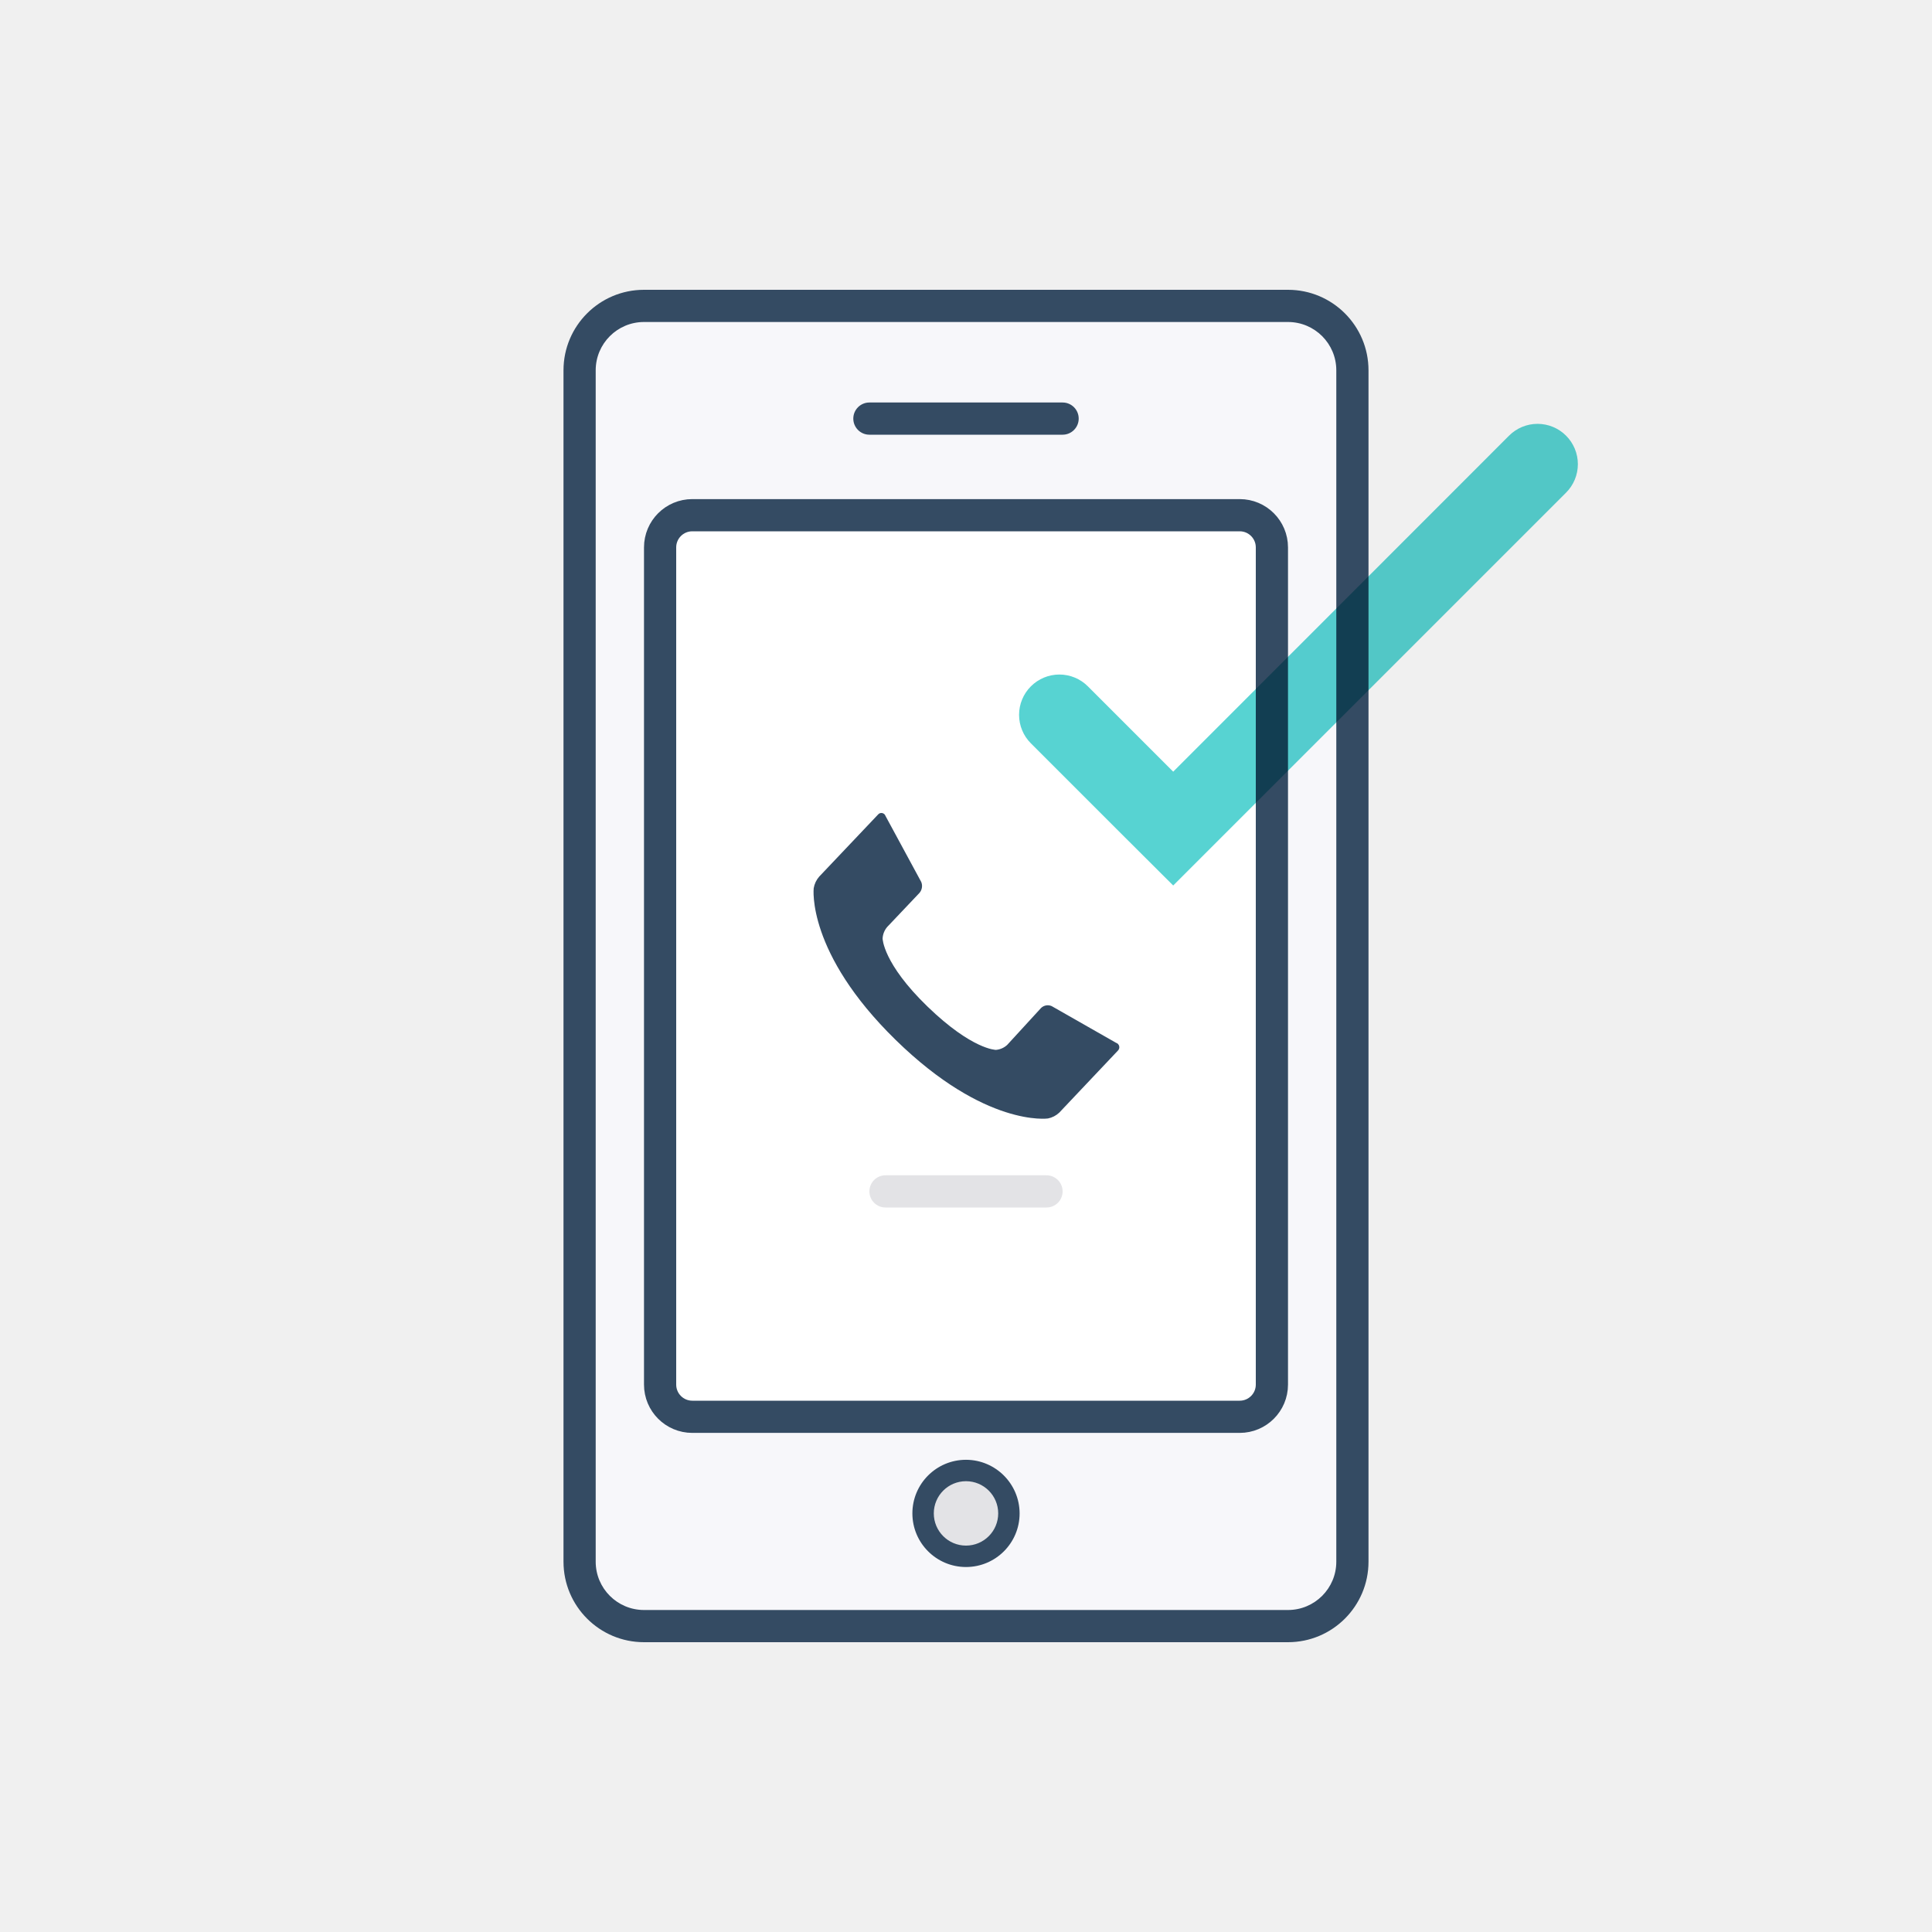
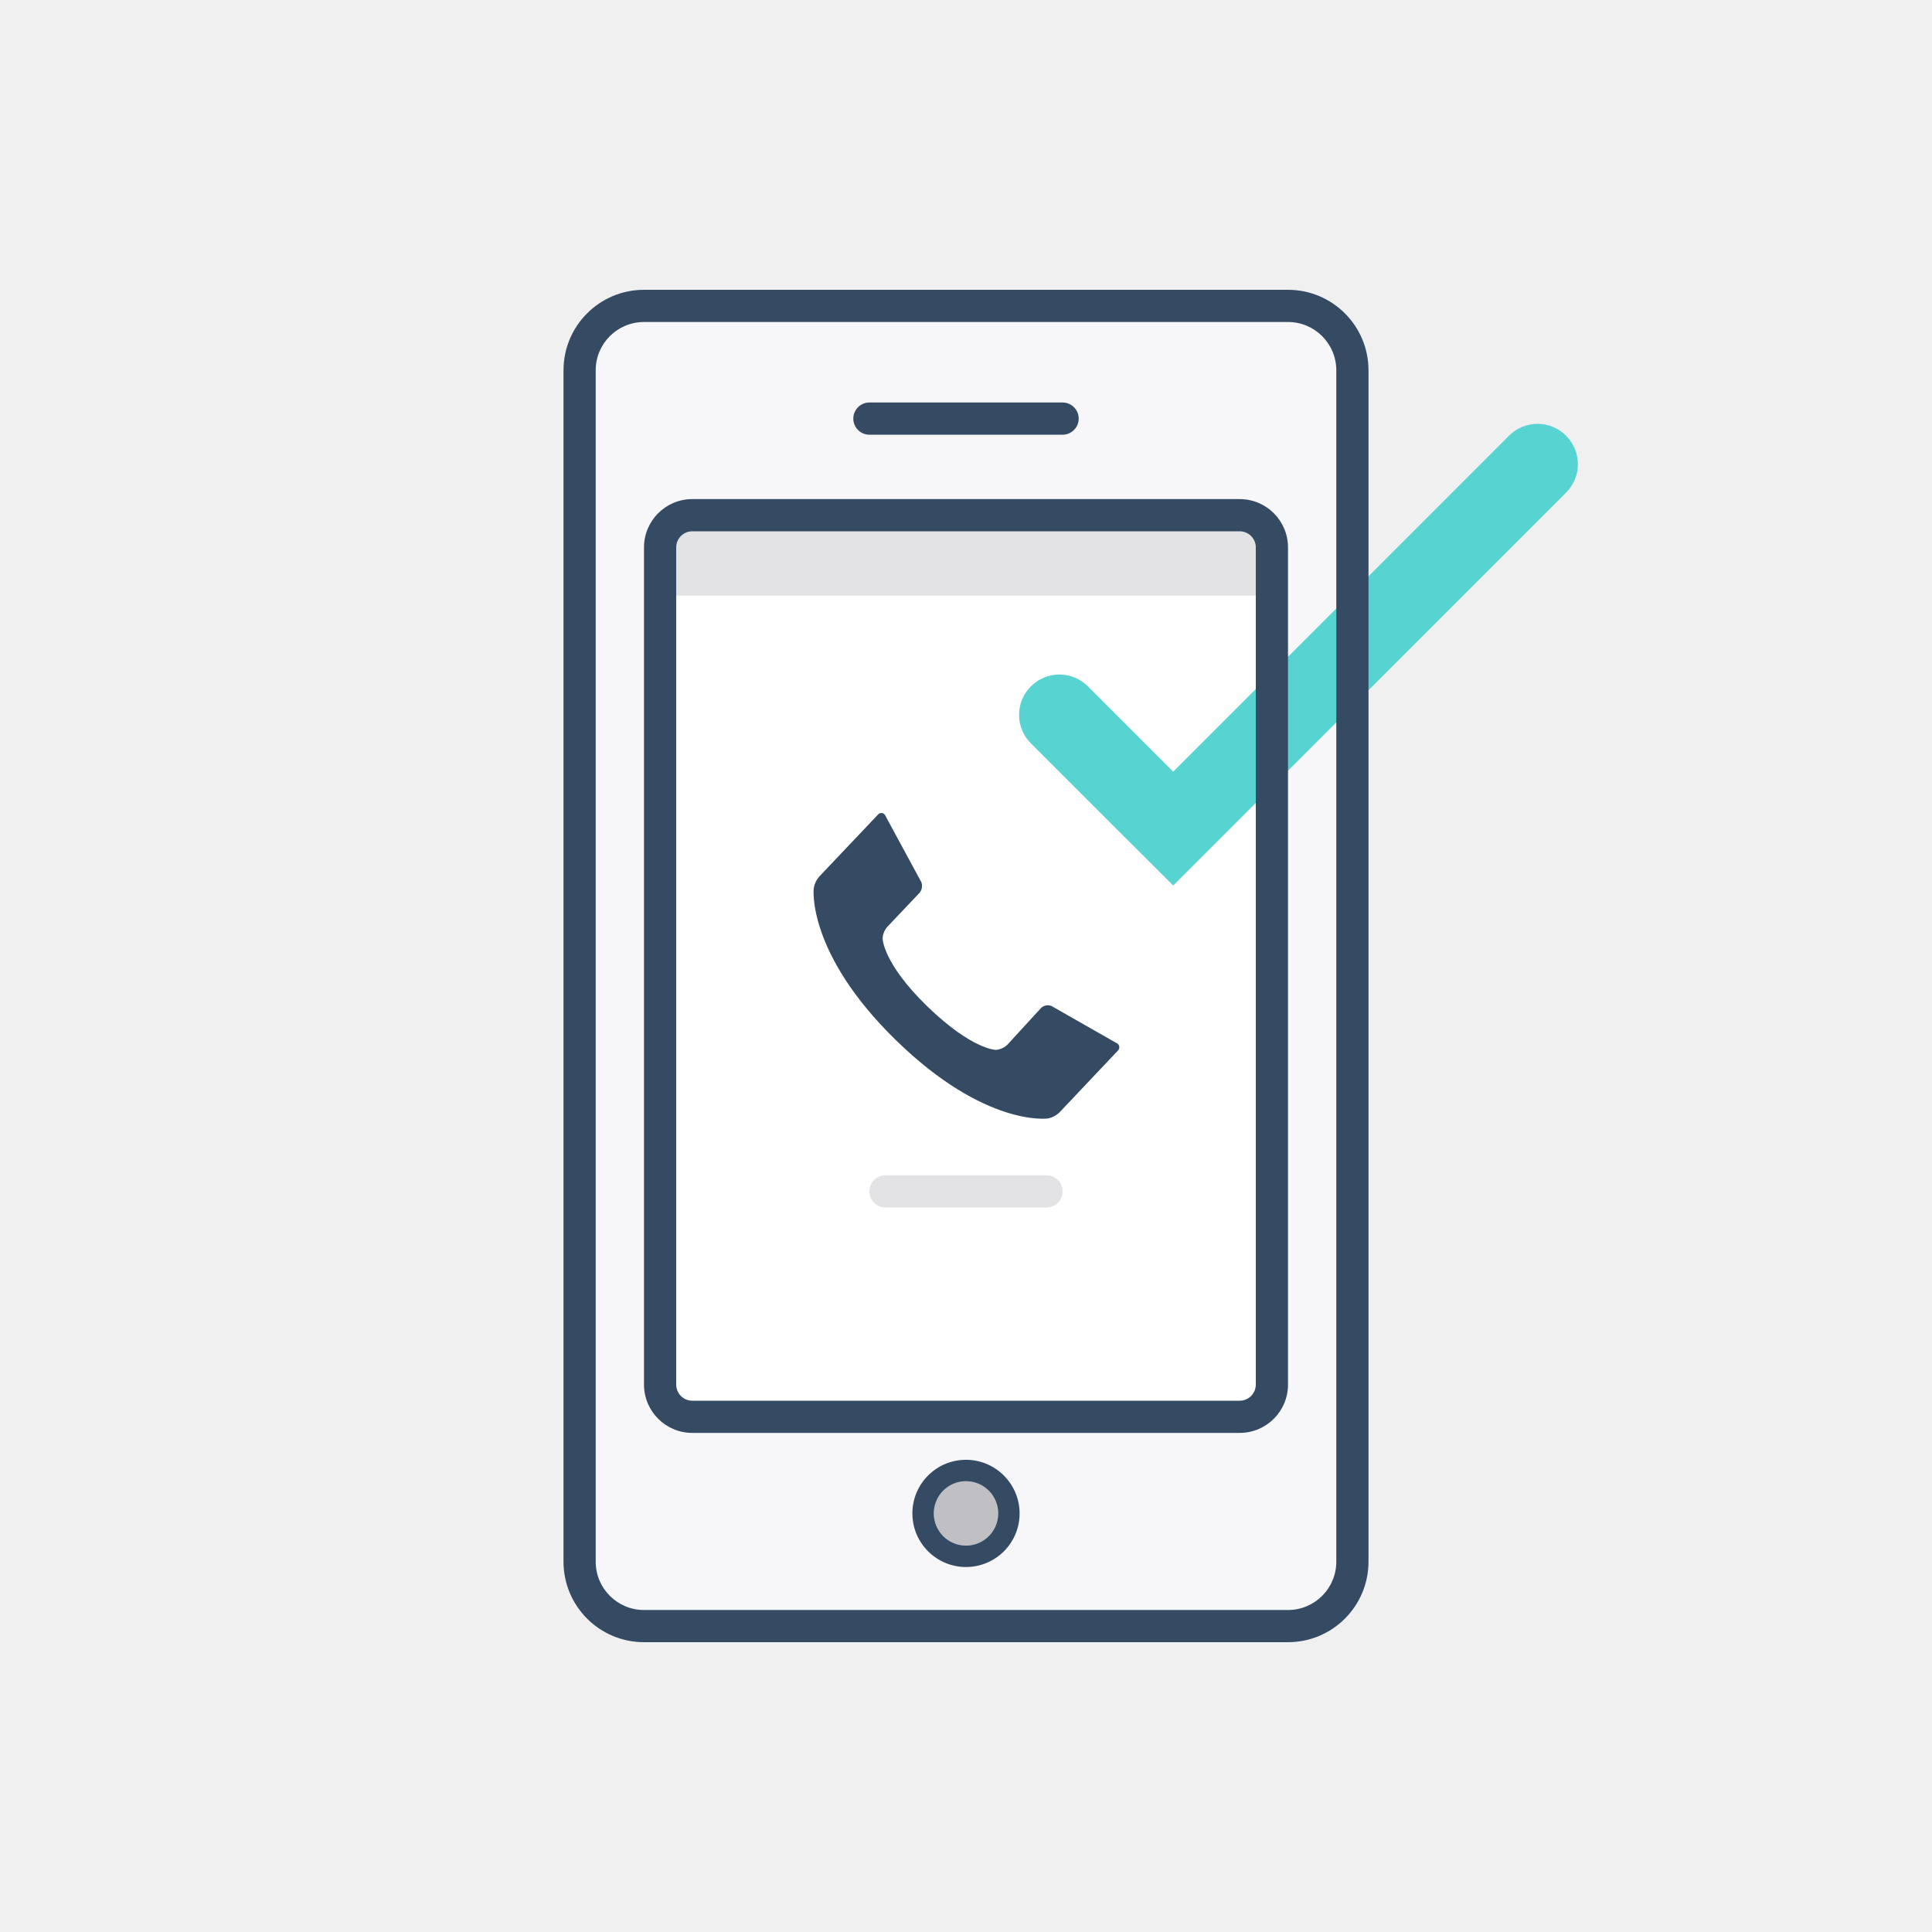
<svg xmlns="http://www.w3.org/2000/svg" width="120" height="120" viewBox="0 0 120 120">
-   <g fill="none" fill-rule="evenodd">
-     <rect width="120" height="120" />
-     <g transform="translate(35 18)">
-       <g fill-rule="nonzero">
-         <rect width="48" height="82" x="1" y="1" fill="#F7F7FA" rx="4" />
-         <path fill="#344B63" d="M45,2 C46.657,2 48,3.343 48,5 L48,79 C48,80.657 46.657,82 45,82 L5,82 C3.343,82 2,80.657 2,79 L2,5 C2,3.343 3.343,2 5,2 L45,2 Z M45,0 L5,0 C2.239,3.55271368e-15 0,2.239 0,5 L0,79 C0,81.761 2.239,84 5,84 L45,84 C47.761,84 50,81.761 50,79 L50,5 C50,2.239 47.761,3.55271368e-15 45,0 Z" />
-       </g>
-       <g fill-rule="nonzero" transform="translate(21 72)">
-         <circle cx="4" cy="4" r="2.67" fill="#E3E3E6" />
-         <path fill="#344B63" d="M4,2 C5.105,2 6,2.895 6,4 C6,5.105 5.105,6 4,6 C2.895,6 2,5.105 2,4 C2,2.895 2.895,2 4,2 Z M4,0.67 C2.161,0.67 0.67,2.161 0.67,4 C0.67,5.839 2.161,7.33 4,7.33 C5.839,7.33 7.33,5.839 7.33,4 C7.325,2.163 5.837,0.675 4,0.67 Z" />
-       </g>
-       <rect width="14" height="2" x="18" y="7" fill="#344B63" fill-rule="nonzero" rx="1" />
-       <g transform="translate(6 14)">
-         <rect width="38" height="56" fill="#FFF" fill-rule="nonzero" rx="2" />
-         <rect width="38" height="56" stroke="#344B63" stroke-width="2" rx="2" />
-       </g>
-       <path fill="#57D3D2" fill-rule="nonzero" d="M37.87,29.93 L32.57,24.63 C32.101,24.16 31.464,23.896 30.8,23.896 C30.136,23.896 29.499,24.16 29.03,24.63 C28.56,25.099 28.296,25.736 28.296,26.4 C28.296,27.064 28.56,27.701 29.03,28.17 L34.33,33.47 L37.87,37 L41.41,33.46 L62.27,12.6 C62.74,12.131 63.004,11.494 63.004,10.83 C63.004,10.166 62.74,9.529 62.27,9.06 C61.801,8.59 61.164,8.326 60.5,8.326 C59.836,8.326 59.199,8.59 58.73,9.06 L37.87,29.93 Z" style="mix-blend-mode:multiply" />
-       <rect width="12" height="2" x="19" y="55" fill="#E3E3E6" fill-rule="nonzero" rx="1" />
-       <path fill="#344B63" fill-rule="nonzero" d="M34.32,46.77 L30.32,44.49 C30.096,44.392 29.835,44.439 29.66,44.61 L27.56,46.9 C27.368,47.079 27.121,47.188 26.86,47.21 C26.86,47.21 25.39,47.21 22.61,44.52 C19.83,41.83 19.82,40.29 19.82,40.29 C19.834,40.025 19.936,39.771 20.11,39.57 L22.11,37.46 C22.271,37.272 22.314,37.009 22.22,36.78 L20,32.68 C19.969,32.585 19.887,32.516 19.789,32.499 C19.691,32.482 19.591,32.521 19.53,32.6 L15.88,36.45 C15.702,36.654 15.584,36.903 15.54,37.17 C15.54,37.17 15.08,41.17 20.64,46.6 C26.2,52.03 30.09,51.47 30.09,51.47 C30.352,51.418 30.595,51.293 30.79,51.11 L34.44,47.25 C34.511,47.178 34.539,47.074 34.515,46.976 C34.49,46.878 34.416,46.8 34.32,46.77 Z" />
-     </g>
+   <g id="bounding">
+     <rect width="120" height="120" fill="none" />
+   </g>
+   <g id="illu">
+     <rect x="35" y="18" width="50" height="84" rx="5" ry="5" fill="#f7f7fa" />
+     <circle cx="60" cy="94" r="2" fill="#c0c0c4" />
+     <path d="M60,92a2,2,0,1,1-2,2,2,2,0,0,1,2-2m0-1.33A3.33,3.33,0,1,0,63.33,94,3.34,3.34,0,0,0,60,90.67Z" fill="#344b63" />
+     <rect x="53" y="25" width="14" height="2" rx="1" ry="1" fill="#344b63" />
+     <rect x="41" y="32" width="38" height="56" rx="2" ry="2" fill="#fff" />
+     <path d="M43,32H77a2,2,0,0,1,2,2v3a0,0,0,0,1,0,0H41a0,0,0,0,1,0,0V34A2,2,0,0,1,43,32Z" fill="#e3e3e6" />
+     <path d="M72.87,47.93l-5.3-5.3a2.5,2.5,0,0,0-3.54,0h0a2.5,2.5,0,0,0,0,3.54l5.3,5.3L72.87,55l3.54-3.54L97.27,30.6a2.5,2.5,0,0,0,0-3.54h0a2.5,2.5,0,0,0-3.54,0Z" fill="#57d3d2" />
+     <rect x="54" y="73" width="12" height="2" rx="1" ry="1" fill="#e3e3e6" />
+     <path d="M69.32,64.77l-4-2.28a.6.6,0,0,0-.66.12L62.56,64.9a1.17,1.17,0,0,1-.7.31s-1.47,0-4.25-2.69-2.79-4.23-2.79-4.23a1.2,1.2,0,0,1,.29-.72l2-2.11a.66.66,0,0,0,.11-.68L55,50.68a.27.27,0,0,0-.47-.08l-3.65,3.85a1.46,1.46,0,0,0-.34.72s-.46,4,5.1,9.43,9.45,4.87,9.45,4.87a1.43,1.43,0,0,0,.7-.36l3.65-3.86A.29.29,0,0,0,69.32,64.77Z" fill="#344b63" />
+     <path d="M77,89H43a3,3,0,0,1-3-3V34a3,3,0,0,1,3-3H77a3,3,0,0,1,3,3V86A3,3,0,0,1,77,89ZM43,33a1,1,0,0,0-1,1V86a1,1,0,0,0,1,1H77a1,1,0,0,0,1-1V34a1,1,0,0,0-1-1Z" fill="#344b63" />
+     <path d="M80,20a3,3,0,0,1,3,3V97a3,3,0,0,1-3,3H40a3,3,0,0,1-3-3V23a3,3,0,0,1,3-3H80m0-2H40a5,5,0,0,0-5,5V97a5,5,0,0,0,5,5H80a5,5,0,0,0,5-5V23a5,5,0,0,0-5-5Z" fill="#344b63" />
  </g>
</svg>
